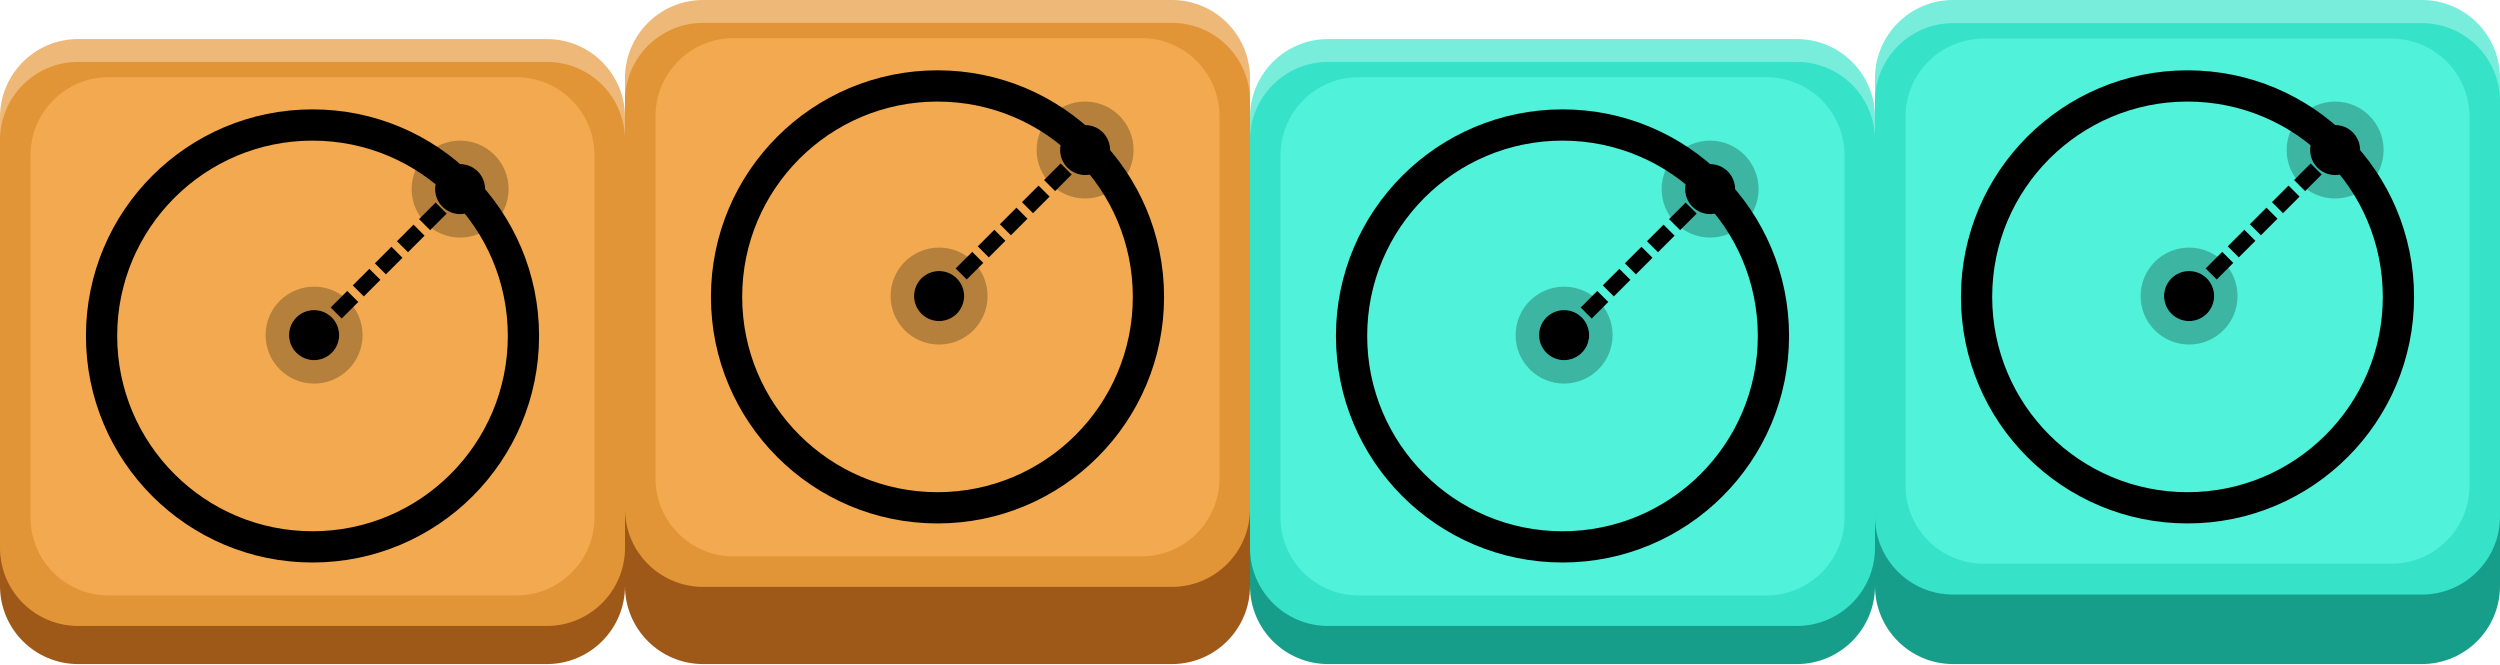
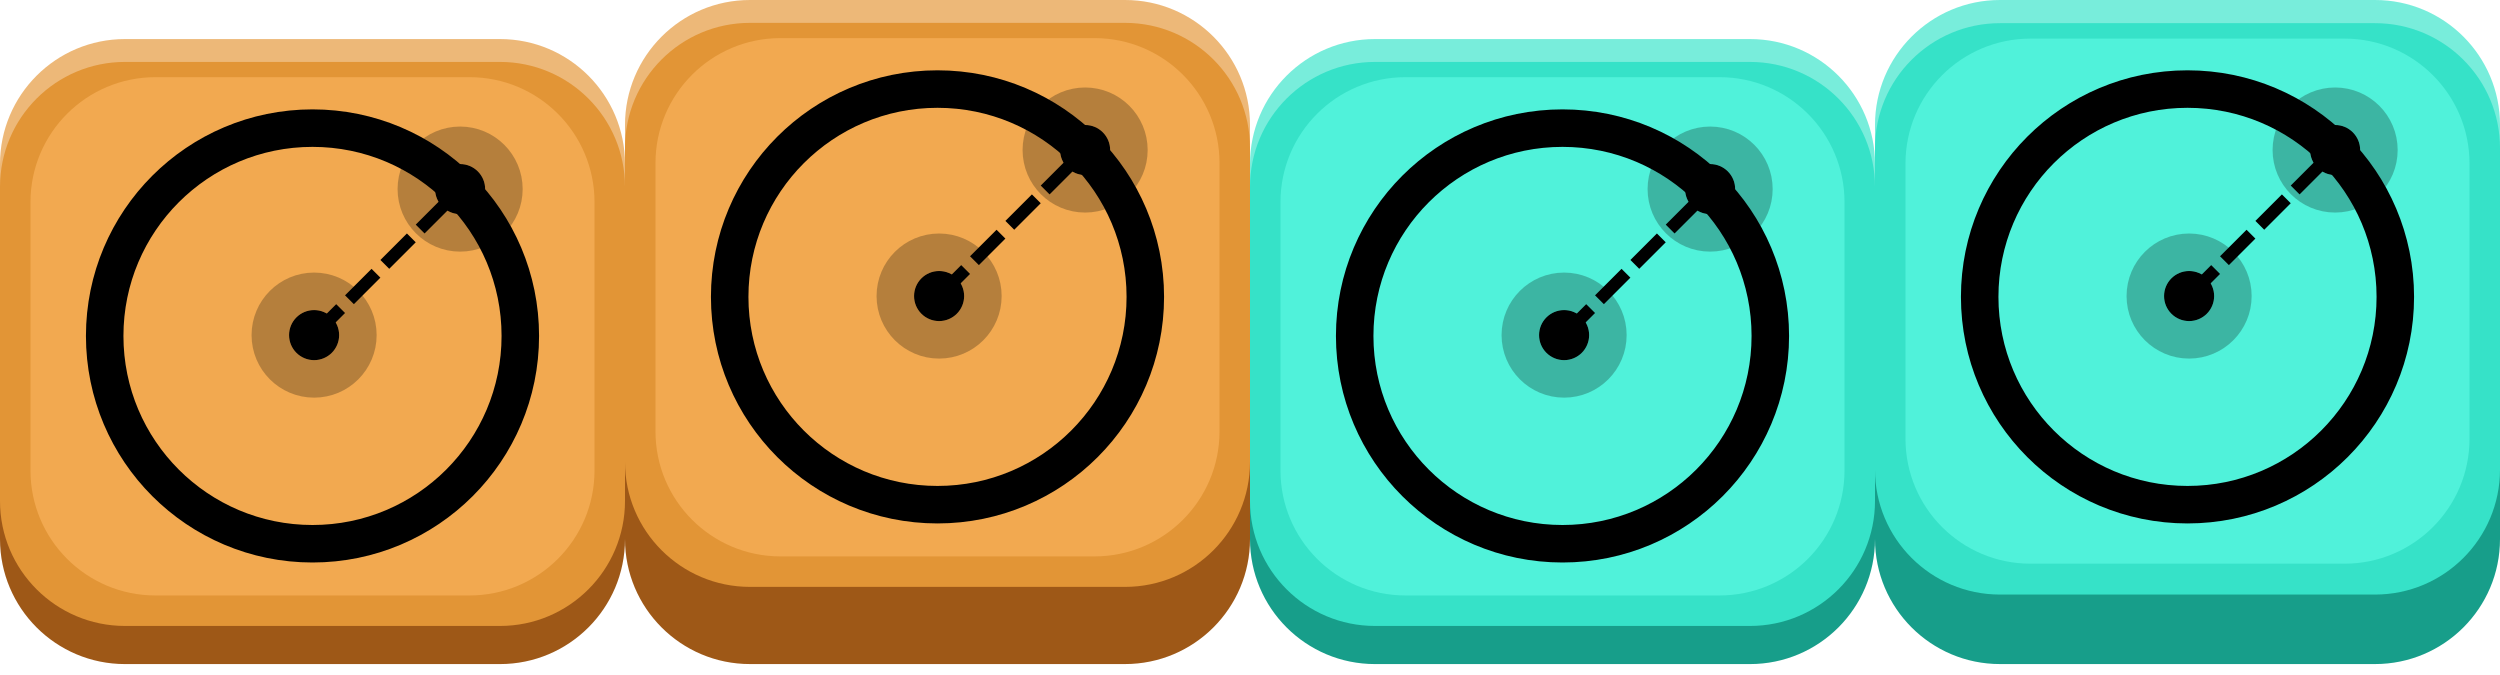
- <svg xmlns="http://www.w3.org/2000/svg" width="320" height="85" viewBox="0 0 320 85" fill="none">
-   <rect y="10.854" width="80" height="74.146" rx="10" fill="#9E5817" />
-   <rect y="5" width="80" height="70.244" rx="10" fill="#EDB878" />
-   <rect y="7.927" width="80" height="72.195" rx="10" fill="#E29536" />
-   <rect x="3.902" y="9.878" width="72.195" height="66.341" rx="10" fill="#F2A950" />
-   <rect x="160" y="10.854" width="80" height="74.146" rx="10" fill="#179E8A" />
-   <rect x="160" y="5" width="80" height="70.244" rx="10" fill="#78EDDB" />
-   <rect x="160" y="7.927" width="80" height="72.195" rx="10" fill="#36E2C8" />
-   <rect x="163.902" y="9.878" width="72.195" height="66.341" rx="10" fill="#50F2DA" />
-   <rect x="80" y="6" width="80" height="79" rx="10" fill="#9E5817" />
-   <rect x="80" width="80" height="70.244" rx="10" fill="#EDB878" />
-   <rect x="80" y="2.927" width="80" height="72.195" rx="10" fill="#E29536" />
-   <rect x="83.903" y="4.878" width="72.195" height="66.341" rx="10" fill="#F2A950" />
-   <rect x="240" y="5.93" width="80" height="79.07" rx="10" fill="#179E8A" />
-   <rect x="240" width="80" height="71.163" rx="10" fill="#78EDDB" />
-   <rect x="240" y="2.965" width="80" height="73.139" rx="10" fill="#36E2C8" />
-   <rect x="243.902" y="4.942" width="72.195" height="67.209" rx="10" fill="#50F2DA" />
-   <circle cx="3.204" cy="3.204" r="3.204" transform="matrix(1 0 0 -1 37 46.0989)" fill="black" />
-   <circle cx="3.204" cy="3.204" r="4.704" transform="matrix(1 0 0 -1 37 46.0989)" stroke="black" stroke-opacity="0.25" stroke-width="3" />
-   <circle cx="3.204" cy="3.204" r="3.204" transform="matrix(1 0 0 -1 55.6907 27.4082)" fill="black" />
-   <circle cx="3.204" cy="3.204" r="4.704" transform="matrix(1 0 0 -1 55.6907 27.4082)" stroke="black" stroke-opacity="0.25" stroke-width="3" />
-   <path d="M40.204 42.895L58.895 24.204" stroke="black" stroke-width="2" stroke-dasharray="3 1" />
-   <circle cx="40" cy="43" r="27" stroke="black" stroke-width="4" />
-   <circle cx="3.204" cy="3.204" r="3.204" transform="matrix(1 0 0 -1 117 41.0989)" fill="black" />
-   <circle cx="3.204" cy="3.204" r="4.704" transform="matrix(1 0 0 -1 117 41.0989)" stroke="black" stroke-opacity="0.25" stroke-width="3" />
-   <circle cx="3.204" cy="3.204" r="3.204" transform="matrix(1 0 0 -1 135.691 22.4082)" fill="black" />
-   <circle cx="3.204" cy="3.204" r="4.704" transform="matrix(1 0 0 -1 135.691 22.4082)" stroke="black" stroke-opacity="0.25" stroke-width="3" />
-   <path d="M120.204 37.895L138.895 19.204" stroke="black" stroke-width="2" stroke-dasharray="3 1" />
-   <circle cx="120" cy="38" r="27" stroke="black" stroke-width="4" />
-   <circle cx="3.204" cy="3.204" r="3.204" transform="matrix(1 0 0 -1 197 46.0989)" fill="black" />
-   <circle cx="3.204" cy="3.204" r="4.704" transform="matrix(1 0 0 -1 197 46.0989)" stroke="black" stroke-opacity="0.25" stroke-width="3" />
-   <circle cx="3.204" cy="3.204" r="3.204" transform="matrix(1 0 0 -1 215.691 27.4082)" fill="black" />
-   <circle cx="3.204" cy="3.204" r="4.704" transform="matrix(1 0 0 -1 215.691 27.4082)" stroke="black" stroke-opacity="0.25" stroke-width="3" />
-   <path d="M200.204 42.895L218.895 24.204" stroke="black" stroke-width="2" stroke-dasharray="3 1" />
-   <circle cx="200" cy="43" r="27" stroke="black" stroke-width="4" />
-   <circle cx="3.204" cy="3.204" r="3.204" transform="matrix(1 0 0 -1 277 41.0989)" fill="black" />
-   <circle cx="3.204" cy="3.204" r="4.704" transform="matrix(1 0 0 -1 277 41.0989)" stroke="black" stroke-opacity="0.25" stroke-width="3" />
-   <circle cx="3.204" cy="3.204" r="3.204" transform="matrix(1 0 0 -1 295.691 22.4082)" fill="black" />
-   <circle cx="3.204" cy="3.204" r="4.704" transform="matrix(1 0 0 -1 295.691 22.4082)" stroke="black" stroke-opacity="0.25" stroke-width="3" />
-   <path d="M280.204 37.895L298.895 19.204" stroke="black" stroke-width="2" stroke-dasharray="3 1" />
-   <circle cx="280" cy="38" r="27" stroke="black" stroke-width="4" />
+ <svg xmlns="http://www.w3.org/2000/svg" width="200" height="54" viewBox="0 0 200 54" fill="none">
+   <rect y="6.784" width="50" height="46.342" rx="10" fill="#9E5817" />
+   <rect y="3.125" width="50" height="43.902" rx="10" fill="#EDB878" />
+   <rect y="4.954" width="50" height="45.122" rx="10" fill="#E29536" />
+   <rect x="2.439" y="6.174" width="45.122" height="41.463" rx="10" fill="#F2A950" />
+   <rect x="100" y="6.784" width="50" height="46.342" rx="10" fill="#179E8A" />
+   <rect x="100" y="3.125" width="50" height="43.902" rx="10" fill="#78EDDB" />
+   <rect x="100" y="4.954" width="50" height="45.122" rx="10" fill="#36E2C8" />
+   <rect x="102.439" y="6.174" width="45.122" height="41.463" rx="10" fill="#50F2DA" />
+   <rect x="50" y="3.75" width="50" height="49.375" rx="10" fill="#9E5817" />
+   <rect x="50" width="50" height="43.902" rx="10" fill="#EDB878" />
+   <rect x="50" y="1.829" width="50" height="45.122" rx="10" fill="#E29536" />
+   <rect x="52.439" y="3.049" width="45.122" height="41.463" rx="10" fill="#F2A950" />
+   <rect x="150" y="3.706" width="50" height="49.419" rx="10" fill="#179E8A" />
+   <rect x="150" width="50" height="44.477" rx="10" fill="#78EDDB" />
+   <rect x="150" y="1.853" width="50" height="45.712" rx="10" fill="#36E2C8" />
+   <rect x="152.439" y="3.089" width="45.122" height="42.006" rx="10" fill="#50F2DA" />
+   <circle cx="2.003" cy="2.003" r="2.003" transform="matrix(1 0 0 -1 23.125 28.8118)" fill="black" />
+   <circle cx="2.003" cy="2.003" r="3.503" transform="matrix(1 0 0 -1 23.125 28.8118)" stroke="black" stroke-opacity="0.25" stroke-width="3" />
+   <circle cx="2.003" cy="2.003" r="2.003" transform="matrix(1 0 0 -1 34.8066 17.1301)" fill="black" />
+   <circle cx="2.003" cy="2.003" r="3.503" transform="matrix(1 0 0 -1 34.8066 17.1301)" stroke="black" stroke-opacity="0.25" stroke-width="3" />
+   <path d="M25.128 26.809L36.809 15.127" stroke="black" stroke-dasharray="3 1" />
+   <circle cx="25" cy="26.875" r="16.625" stroke="black" stroke-width="3" />
+   <circle cx="2.003" cy="2.003" r="2.003" transform="matrix(1 0 0 -1 73.125 25.6868)" fill="black" />
+   <circle cx="2.003" cy="2.003" r="3.503" transform="matrix(1 0 0 -1 73.125 25.6868)" stroke="black" stroke-opacity="0.25" stroke-width="3" />
+   <circle cx="2.003" cy="2.003" r="2.003" transform="matrix(1 0 0 -1 84.8066 14.0051)" fill="black" />
+   <circle cx="2.003" cy="2.003" r="3.503" transform="matrix(1 0 0 -1 84.8066 14.0051)" stroke="black" stroke-opacity="0.25" stroke-width="3" />
+   <path d="M75.128 23.684L86.809 12.002" stroke="black" stroke-dasharray="3 1" />
+   <circle cx="75" cy="23.75" r="16.625" stroke="black" stroke-width="3" />
+   <circle cx="2.003" cy="2.003" r="2.003" transform="matrix(1 0 0 -1 123.125 28.8118)" fill="black" />
+   <circle cx="2.003" cy="2.003" r="3.503" transform="matrix(1 0 0 -1 123.125 28.8118)" stroke="black" stroke-opacity="0.25" stroke-width="3" />
+   <circle cx="2.003" cy="2.003" r="2.003" transform="matrix(1 0 0 -1 134.807 17.1301)" fill="black" />
+   <circle cx="2.003" cy="2.003" r="3.503" transform="matrix(1 0 0 -1 134.807 17.1301)" stroke="black" stroke-opacity="0.25" stroke-width="3" />
+   <path d="M125.128 26.809L136.809 15.127" stroke="black" stroke-dasharray="3 1" />
+   <circle cx="125" cy="26.875" r="16.625" stroke="black" stroke-width="3" />
+   <circle cx="2.003" cy="2.003" r="2.003" transform="matrix(1 0 0 -1 173.125 25.6868)" fill="black" />
+   <circle cx="2.003" cy="2.003" r="3.503" transform="matrix(1 0 0 -1 173.125 25.6868)" stroke="black" stroke-opacity="0.25" stroke-width="3" />
+   <circle cx="2.003" cy="2.003" r="2.003" transform="matrix(1 0 0 -1 184.807 14.0051)" fill="black" />
+   <circle cx="2.003" cy="2.003" r="3.503" transform="matrix(1 0 0 -1 184.807 14.0051)" stroke="black" stroke-opacity="0.25" stroke-width="3" />
+   <path d="M175.128 23.684L186.809 12.002" stroke="black" stroke-dasharray="3 1" />
+   <circle cx="175" cy="23.75" r="16.625" stroke="black" stroke-width="3" />
</svg>
